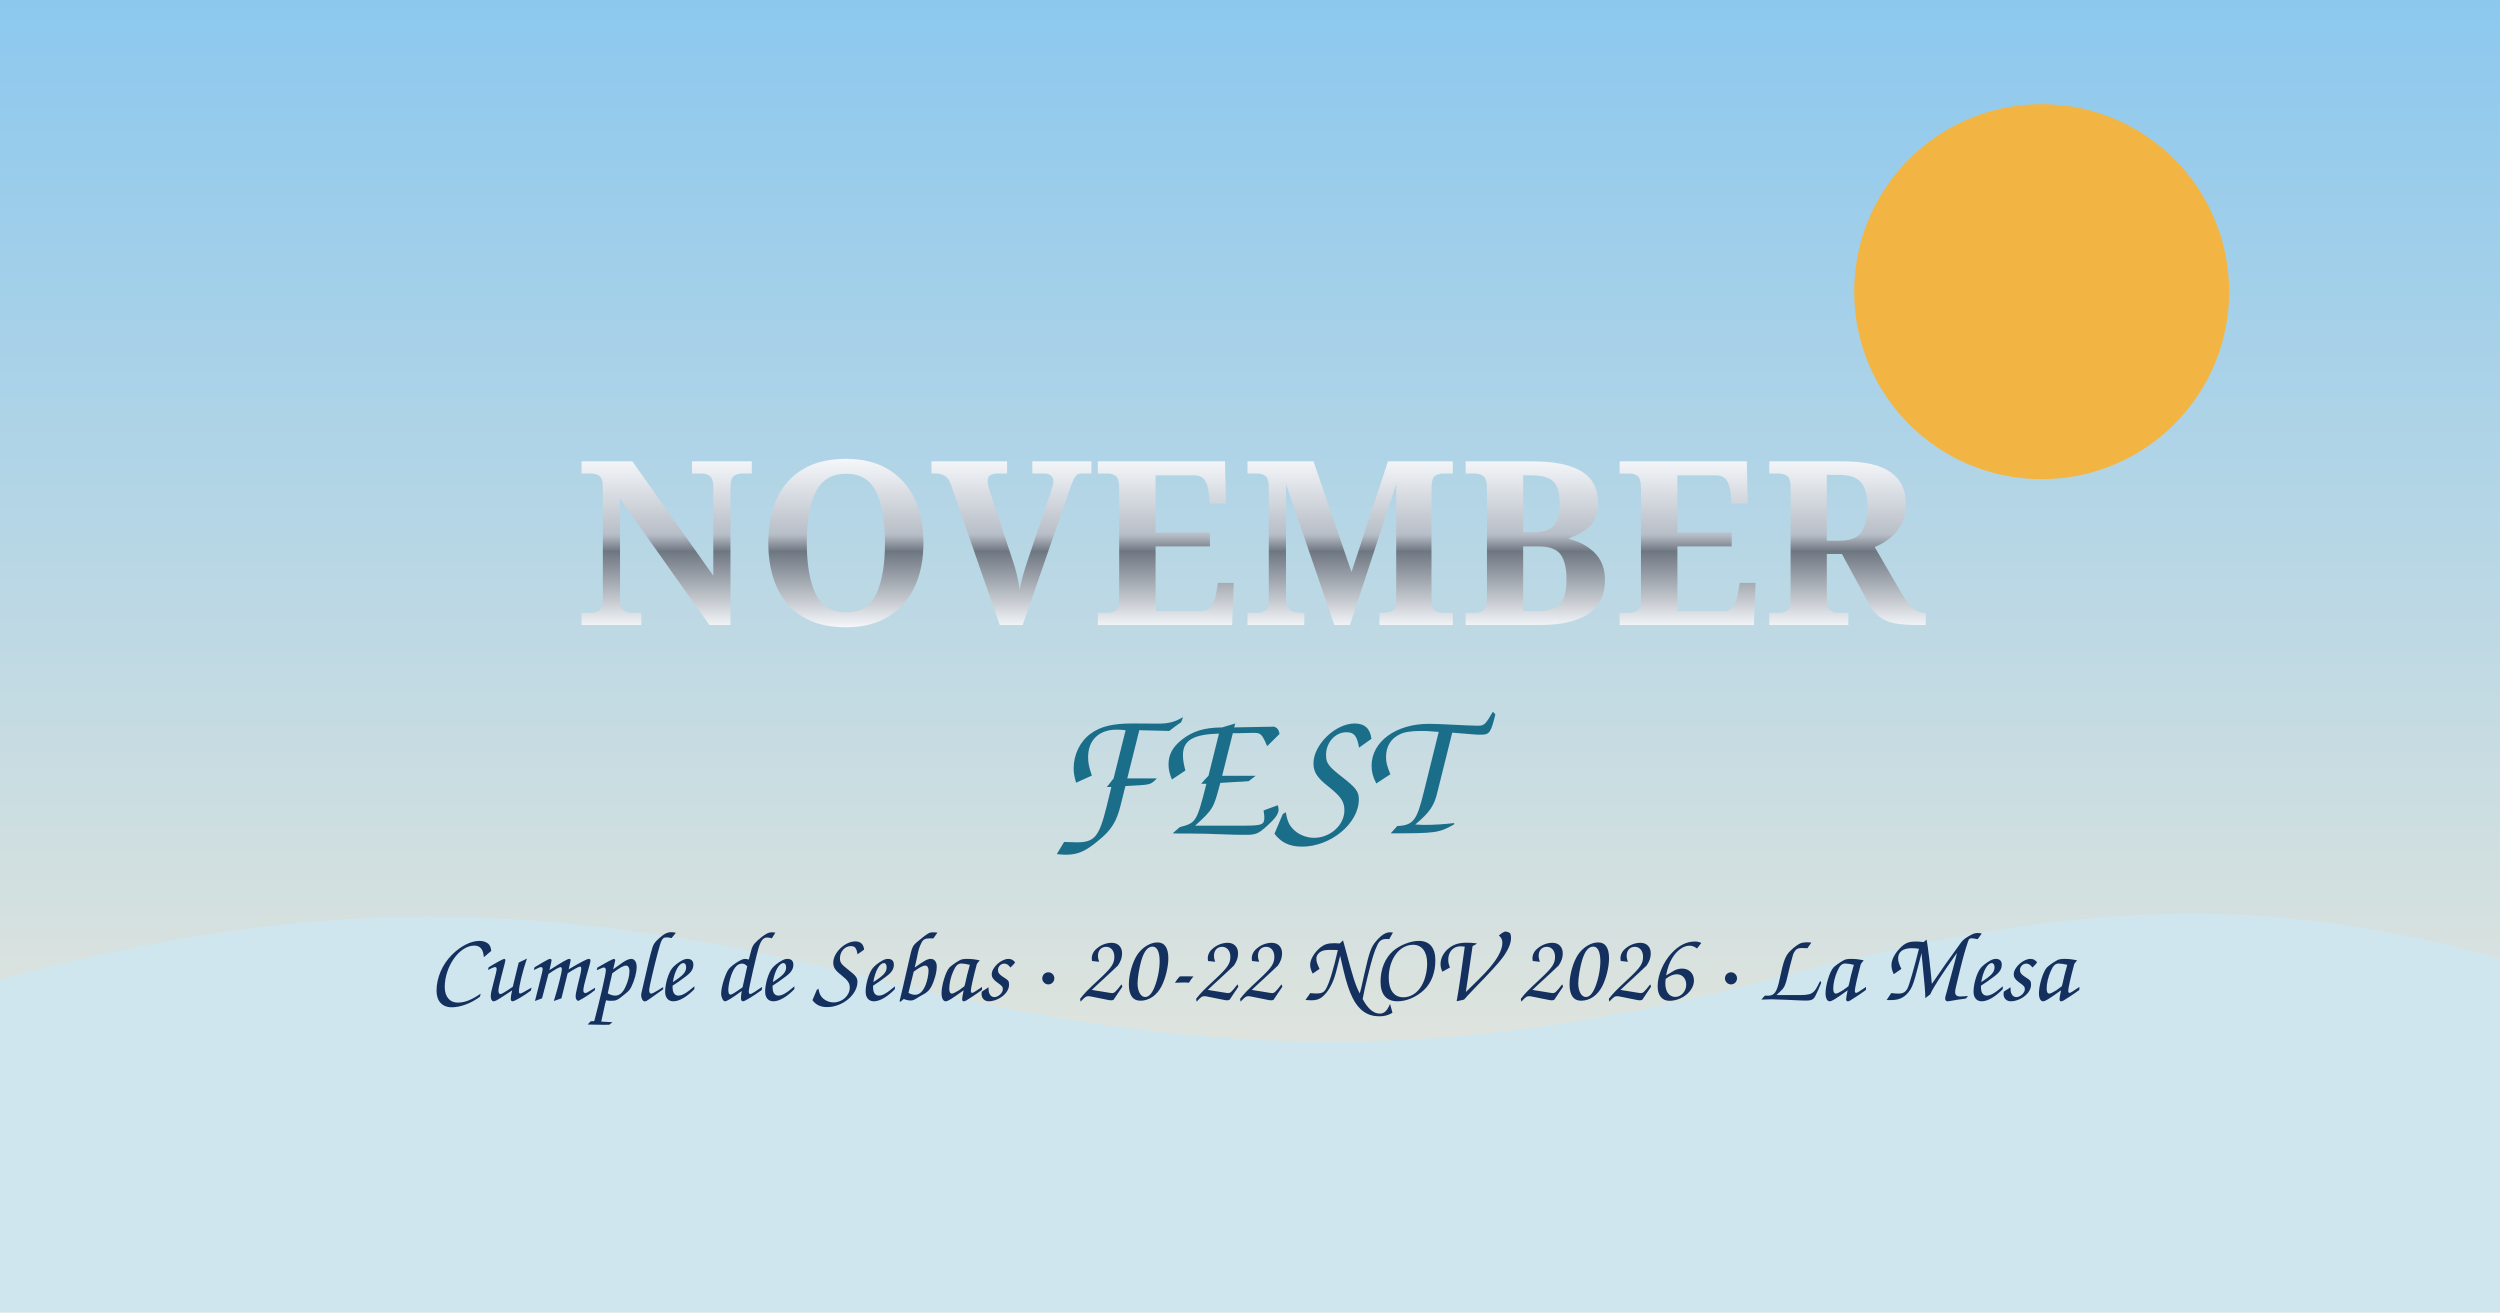
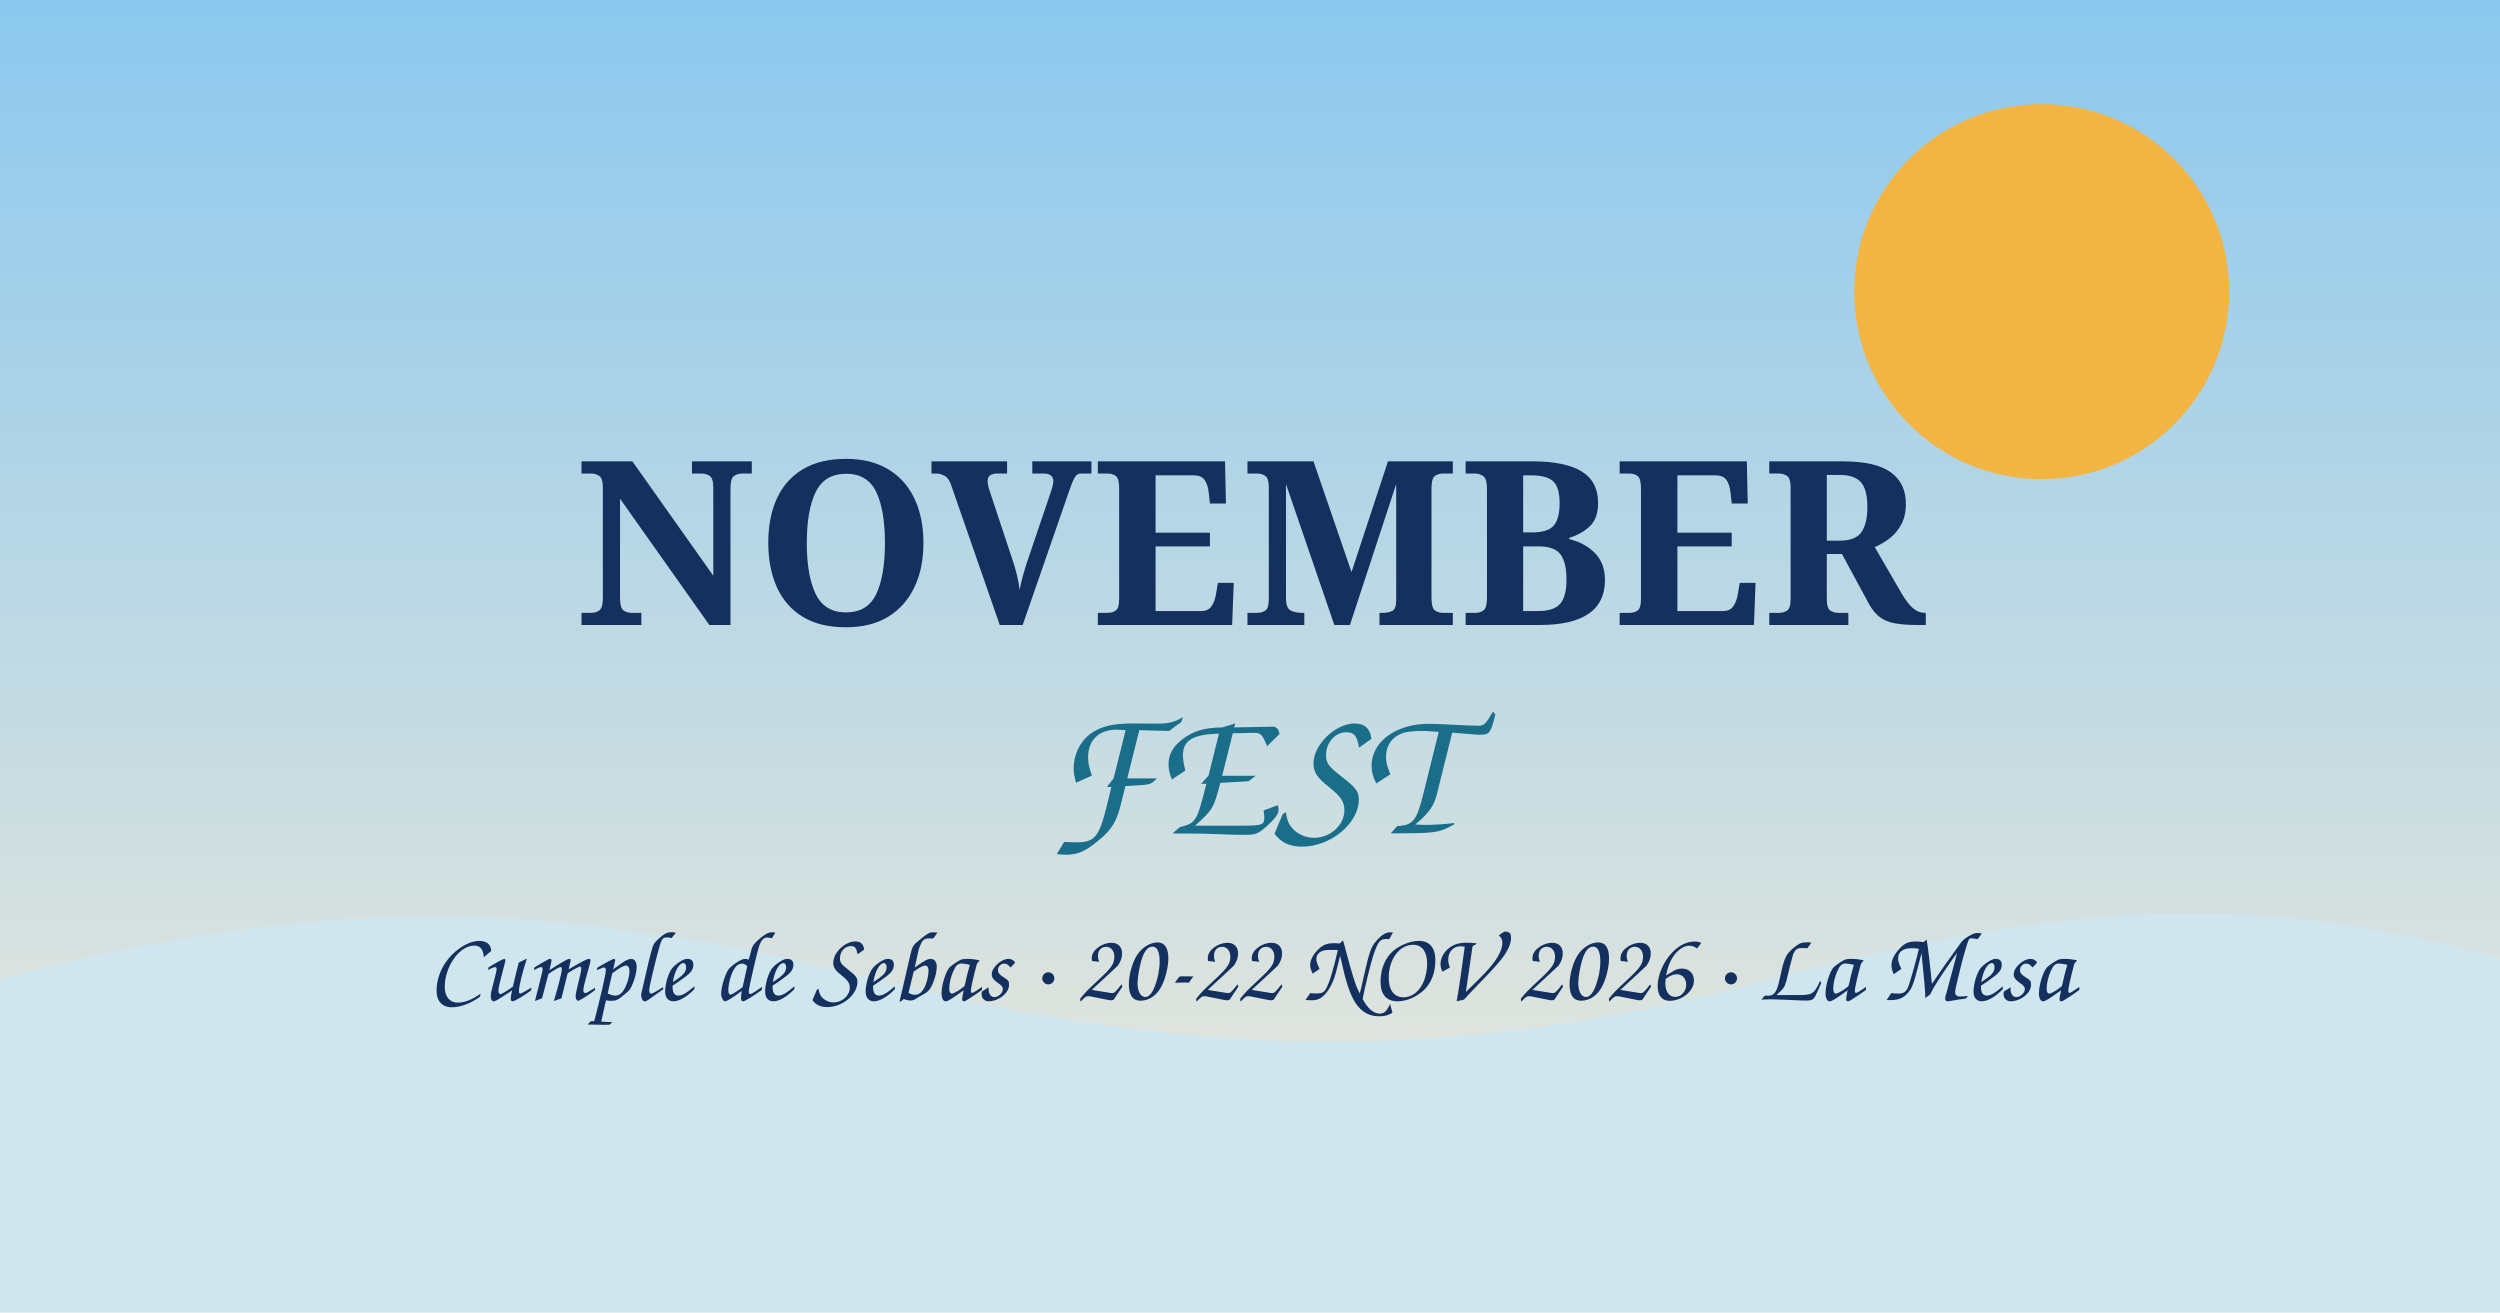
<svg xmlns="http://www.w3.org/2000/svg" viewBox="0 0 1200 630">
  <defs>
    <linearGradient id="sky" x1="0" y1="0" x2="0" y2="1">
      <stop offset="0" stop-color="#8CC8EE" />
      <stop offset="1" stop-color="#F4EBD9" />
    </linearGradient>
-     <linearGradient id="chrome" x1="0" y1="0" x2="0" y2="1">
-       <stop offset="0" stop-color="#F5F7FA" />
-       <stop offset=".45" stop-color="#B8BEC7" />
-       <stop offset=".55" stop-color="#6E7681" />
-       <stop offset="1" stop-color="#F5F7FA" />
-     </linearGradient>
  </defs>
  <rect width="1200" height="630" fill="url(#sky)" />
  <circle cx="980" cy="140" r="90" fill="#F2B544" />
  <path d="M0 470c150-40 260-40 420 0s280 40 430 0 240-40 350-10v170H0z" fill="#CFE6EE" />
-   <text x="600" y="300" text-anchor="middle" font-family="Georgia, serif" font-weight="900" font-size="110" fill="url(#chrome)">NOVEMBER</text>
+   <text x="600" y="300" text-anchor="middle" font-family="Georgia, serif" font-weight="900" font-size="110" fill="#14305E">NOVEMBER</text>
  <text x="600" y="400" text-anchor="middle" font-family="'Comic Sans MS', cursive" font-size="90" fill="#1B6E8A">FEST</text>
  <text x="600" y="480" text-anchor="middle" font-family="cursive" font-size="48" fill="#14305E">Cumple de Sebas · 20-22 NOV 2026 · La Mesa</text>
</svg>
